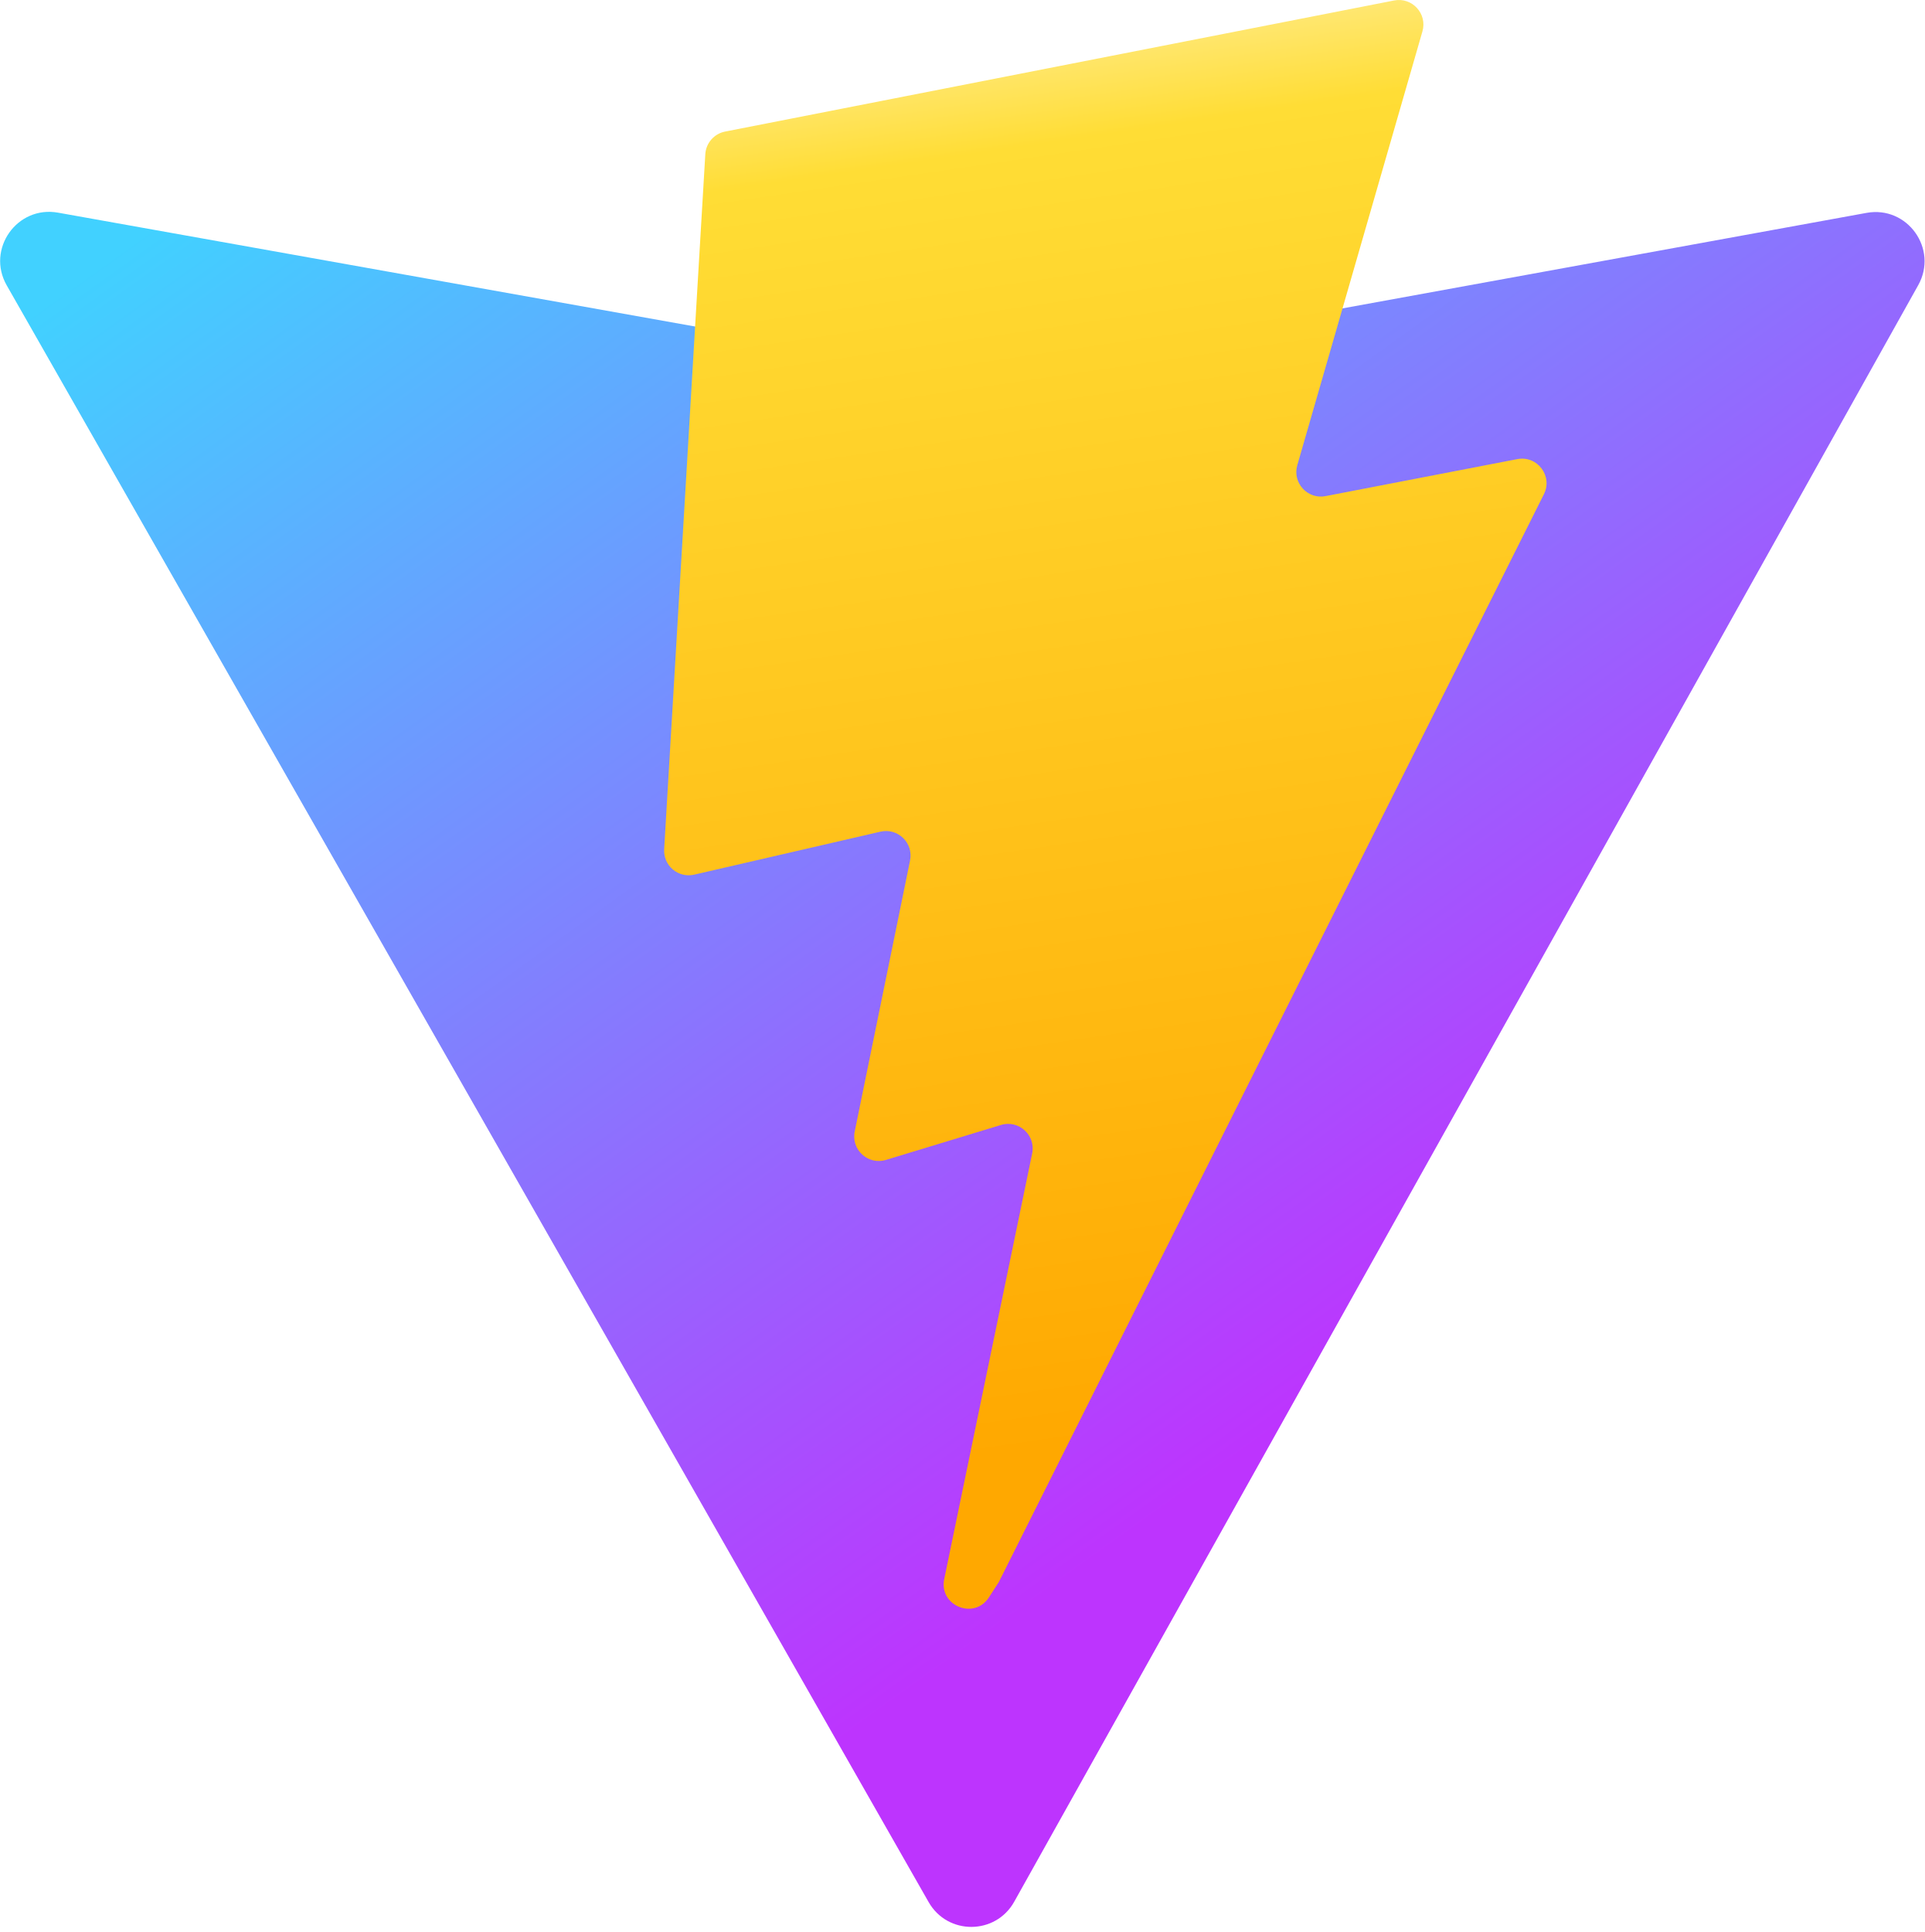
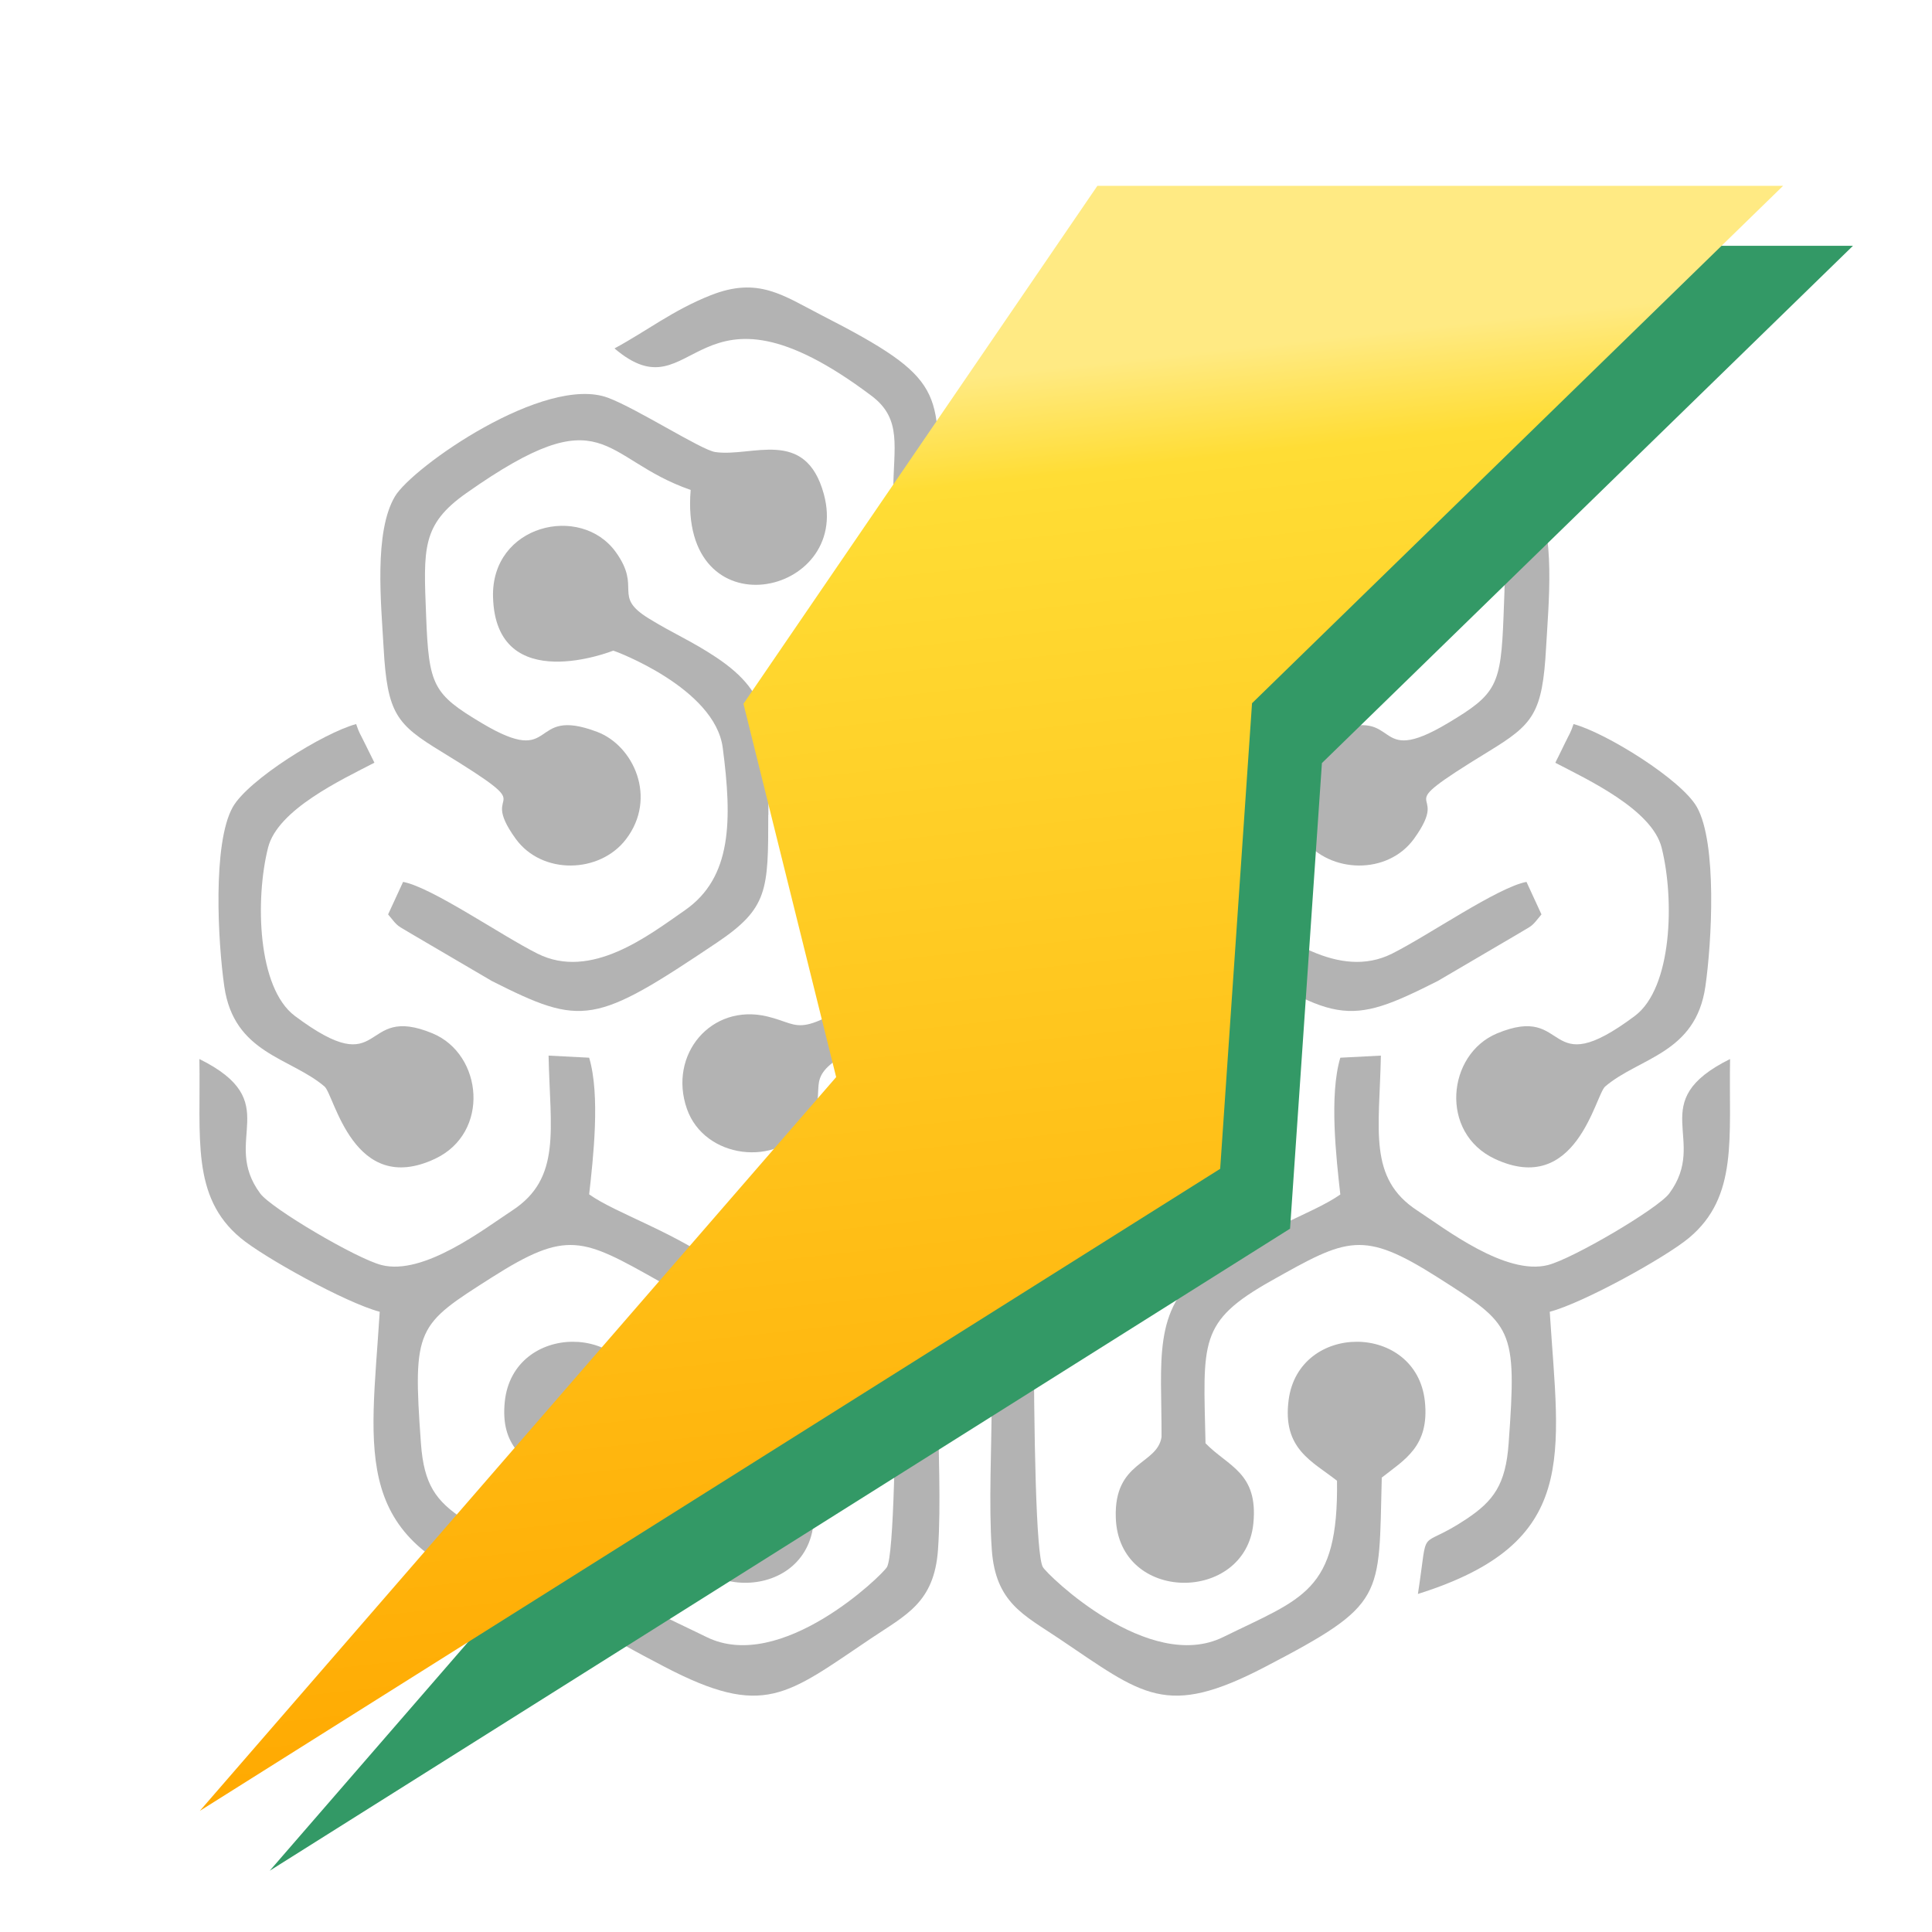
- <svg xmlns="http://www.w3.org/2000/svg" aria-hidden="true" role="img" class="iconify iconify--logos" width="31.88" height="32" preserveAspectRatio="xMidYMid meet" viewBox="0 0 256 257">
+ <svg xmlns="http://www.w3.org/2000/svg" xml:space="preserve" width="10.239mm" height="10.239mm" version="1.1" style="shape-rendering:geometricPrecision; text-rendering:geometricPrecision; image-rendering:optimizeQuality; fill-rule:evenodd; clip-rule:evenodd" viewBox="0 0 175.28 175.28">
  <defs>
-     <linearGradient id="IconifyId1813088fe1fbc01fb466" x1="-.828%" x2="57.636%" y1="7.652%" y2="78.411%">
-       <stop offset="0%" stop-color="#41D1FF" />
-       <stop offset="100%" stop-color="#BD34FE" />
-     </linearGradient>
-     <linearGradient id="IconifyId1813088fe1fbc01fb467" x1="43.376%" x2="50.316%" y1="2.242%" y2="89.03%">
-       <stop offset="0%" stop-color="#FFEA83" />
-       <stop offset="8.333%" stop-color="#FFDD35" />
-       <stop offset="100%" stop-color="#FFA800" />
+     <style type="text/css">
+    
+     .fil0 {fill:none}
+     .fil2 {fill:#339966}
+     .fil1 {fill:#B3B3B3}
+     .fil3 {fill:url(#id0)}
+    
+   </style>
+     <linearGradient id="id0" gradientUnits="userSpaceOnUse" x1="78.15" y1="35.28" x2="91.71" y2="158.75">
+       <stop offset="0" style="stop-opacity:1; stop-color:#FFEA83" />
+       <stop offset="0.078" style="stop-opacity:1; stop-color:#FFDD35" />
+       <stop offset="1" style="stop-opacity:1; stop-color:#FFA800" />
    </linearGradient>
  </defs>
-   <path fill="url(#IconifyId1813088fe1fbc01fb466)" d="M255.153 37.938L134.897 252.976c-2.483 4.44-8.862 4.466-11.382.048L.875 37.958c-2.746-4.814 1.371-10.646 6.827-9.67l120.385 21.517a6.537 6.537 0 0 0 2.322-.004l117.867-21.483c5.438-.991 9.574 4.796 6.877 9.62Z" />
-   <path fill="url(#IconifyId1813088fe1fbc01fb467)" d="M185.432.063L96.44 17.501a3.268 3.268 0 0 0-2.634 3.014l-5.474 92.456a3.268 3.268 0 0 0 3.997 3.378l24.777-5.718c2.318-.535 4.413 1.507 3.936 3.838l-7.361 36.047c-.495 2.426 1.782 4.5 4.151 3.78l15.304-4.649c2.372-.72 4.652 1.36 4.15 3.788l-11.698 56.621c-.732 3.542 3.979 5.473 5.943 2.437l1.313-2.028l72.516-144.72c1.215-2.423-.88-5.186-3.54-4.672l-25.505 4.922c-2.396.462-4.435-1.77-3.759-4.114l16.646-57.705c.677-2.35-1.37-4.583-3.769-4.113Z" />
+   <g id="图层_x0020_1">
+     <rect class="fil0" width="175.28" height="175.28" />
+     <g id="_2548394784016">
+       <path class="fil1" d="M125.34 134.07c2.05,-1.63 4.37,-2.82 3.93,-6.94 -0.77,-7.15 -11.44,-7.21 -12.36,-0.11 -0.58,4.44 2.14,5.55 4.39,7.32 0.14,10.1 -3.11,10.63 -10.32,14.18 -6.75,3.33 -15.98,-5.65 -16.37,-6.35 -1.24,-2.19 -0.79,-42.72 -0.52,-48.47 1.32,0.26 4.09,1.72 5.22,2.54 2.73,1.97 0.48,2.88 2.59,5.86 2.69,3.82 9.27,3.04 10.86,-1.5 1.72,-4.92 -2.21,-9.61 -7.3,-8.38 -3.43,0.82 -2.43,2.32 -11.37,-3.62 -0.32,-14.57 -0.03,-29.41 -0.05,-44.01 -0.01,-4 -0.85,-6.55 1.96,-8.67 16.3,-12.28 15.89,2.03 23.33,-4.31 -2.93,-1.58 -5.29,-3.46 -8.72,-4.82 -4.33,-1.72 -6.57,0.02 -10.07,1.81 -11.36,5.81 -10.6,6.86 -10.58,16.55l0.01 81.86c0,4.24 -0.28,9.47 0.01,13.58 0.34,4.82 2.92,5.93 6.07,8.05 7.68,5.16 9.7,7.29 18.72,2.59 11.01,-5.74 10.3,-6.2 10.59,-17.15z" />
+       <path class="fil1" d="M121.6 108.37c-2.46,1.75 -8,3.48 -12.36,6.82 -4.73,3.63 -3.83,8.29 -3.86,15.19 -0.41,2.55 -4.33,2.16 -4.15,7.32 0.26,7.79 11.76,7.76 12.48,0.52 0.46,-4.63 -2.3,-5.17 -4.34,-7.28 -0.2,-9.23 -0.67,-11.01 5.96,-14.74 6.91,-3.89 8.29,-4.64 15.12,-0.3 6.78,4.32 7.19,4.49 6.42,15.06 -0.27,3.75 -1.38,5.22 -3.84,6.86 -4.52,3.01 -3.38,0.22 -4.39,6.79 14.74,-4.63 12.79,-12.5 11.96,-25.6 3.08,-0.81 10.55,-4.96 12.63,-6.7 4.5,-3.75 3.6,-9.11 3.73,-16.23 -7.85,3.89 -1.88,7.29 -5.52,12.2 -1.02,1.37 -8.73,5.91 -11,6.49 -3.83,0.98 -9.3,-3.27 -11.85,-4.94 -4.5,-2.93 -3.44,-7.33 -3.31,-14.06l-3.68 0.19c-1.02,3.4 -0.37,9.1 0,12.41z" />
+       <path class="fil1" d="M112.41 44.45c8.22,-2.86 7.65,-8.66 20.34,0.28 4.08,2.87 3.9,5.02 3.66,11.14 -0.24,6.34 -0.62,7.09 -5.06,9.74 -7.01,4.18 -4.1,-1.62 -10.46,0.79 -3.31,1.25 -5.46,5.99 -2.62,9.73 2.38,3.13 7.63,3.27 10.02,-0.04 3.65,-5.06 -2.97,-1.96 6.74,-7.9 4.06,-2.48 4.91,-3.42 5.24,-9.47 0.22,-3.94 0.89,-10.44 -1.03,-13.68 -1.58,-2.66 -13.6,-11.1 -19.34,-8.95 -2.6,0.97 -8.45,4.73 -9.71,4.92 -3.31,0.5 -8.19,-2.29 -9.86,3.81 -2.55,9.32 13.16,12.67 12.08,-0.36z" />
+       <path class="fil1" d="M105.36 73.93c0,6.84 0.02,8.47 4.66,11.59 11.1,7.45 12.2,7.63 20.42,3.48l7.11 -4.17c1.58,-0.97 1.27,-0.6 2.3,-1.87l-1.36 -2.95c-2.58,0.47 -8.95,4.89 -12.2,6.51 -4.85,2.43 -10.06,-1.64 -13.37,-3.94 -4.28,-2.97 -4.29,-8.18 -3.43,-14.74 0.71,-5.43 9.81,-8.8 9.93,-8.81 0.01,0 10.66,4.27 10.91,-4.86 0.18,-6.57 -7.96,-8.5 -11.14,-4.08 -2.39,3.32 0.36,3.96 -2.99,6.02 -2.14,1.32 -3.93,2.07 -6.09,3.51 -5.27,3.51 -4.76,6.5 -4.76,14.31z" />
+       <path class="fil1" d="M141.1 69.2c2.9,1.51 8.77,4.23 9.65,7.7 1.18,4.69 0.97,12.72 -2.43,15.27 -8.37,6.26 -5.78,-1.22 -12.51,1.59 -4.54,1.9 -5.22,9.01 -0.21,11.37 7.42,3.49 9.13,-5.79 10.03,-6.56 3.1,-2.64 8.21,-2.97 9.09,-9.07 0.58,-4.01 1.08,-13 -0.77,-16.28 -1.4,-2.48 -8.21,-6.72 -11.19,-7.53 -0.3,0.88 -0.35,0.84 -0.73,1.63l-0.68 1.39c-0.07,0.13 -0.17,0.33 -0.24,0.49z" />
+       <path class="fil1" d="M49.73 134.07c-2.05,-1.63 -4.37,-2.82 -3.93,-6.94 0.77,-7.15 11.44,-7.21 12.37,-0.11 0.58,4.44 -2.14,5.55 -4.39,7.32 -0.14,10.1 3.11,10.63 10.32,14.18 6.75,3.33 15.98,-5.65 16.37,-6.35 1.24,-2.19 0.79,-42.72 0.52,-48.47 -1.32,0.26 -4.09,1.72 -5.22,2.54 -2.74,1.97 -0.48,2.88 -2.59,5.86 -2.69,3.82 -9.27,3.04 -10.86,-1.5 -1.72,-4.92 2.21,-9.61 7.3,-8.38 3.43,0.82 2.43,2.32 11.37,-3.62 0.32,-14.57 0.03,-29.41 0.05,-44.01 0.01,-4 0.85,-6.55 -1.96,-8.67 -16.3,-12.28 -15.89,2.03 -23.33,-4.31 2.93,-1.58 5.29,-3.46 8.72,-4.82 4.33,-1.72 6.58,0.02 10.07,1.81 11.36,5.81 10.6,6.86 10.58,16.55l-0.01 81.86c0,4.24 0.28,9.47 -0.01,13.58 -0.34,4.82 -2.92,5.93 -6.07,8.05 -7.68,5.16 -9.7,7.29 -18.72,2.59 -11.01,-5.74 -10.3,-6.2 -10.59,-17.15z" />
+       <path class="fil1" d="M53.47 108.37c2.46,1.75 8,3.48 12.36,6.82 4.73,3.63 3.83,8.29 3.86,15.19 0.41,2.55 4.33,2.16 4.15,7.32 -0.26,7.79 -11.77,7.76 -12.49,0.52 -0.46,-4.63 2.3,-5.17 4.34,-7.28 0.2,-9.23 0.67,-11.01 -5.96,-14.74 -6.91,-3.89 -8.29,-4.64 -15.12,-0.3 -6.78,4.32 -7.19,4.49 -6.42,15.06 0.27,3.75 1.38,5.22 3.84,6.86 4.52,3.01 3.39,0.22 4.39,6.79 -14.74,-4.63 -12.79,-12.5 -11.97,-25.6 -3.08,-0.81 -10.55,-4.96 -12.63,-6.7 -4.5,-3.75 -3.6,-9.11 -3.73,-16.23 7.85,3.89 1.88,7.29 5.52,12.2 1.02,1.37 8.73,5.91 11,6.49 3.83,0.98 9.3,-3.27 11.85,-4.94 4.5,-2.93 3.45,-7.33 3.31,-14.06l3.68 0.19c1.02,3.4 0.37,9.1 -0,12.41z" />
+       <path class="fil1" d="M62.66 44.45c-8.22,-2.86 -7.65,-8.66 -20.34,0.28 -4.08,2.87 -3.9,5.02 -3.66,11.14 0.24,6.34 0.62,7.09 5.06,9.74 7.01,4.18 4.1,-1.62 10.46,0.79 3.31,1.25 5.47,5.99 2.62,9.73 -2.38,3.13 -7.63,3.27 -10.02,-0.04 -3.65,-5.06 2.97,-1.96 -6.74,-7.9 -4.06,-2.48 -4.91,-3.42 -5.24,-9.47 -0.22,-3.94 -0.89,-10.44 1.03,-13.68 1.58,-2.66 13.6,-11.1 19.34,-8.95 2.6,0.97 8.45,4.73 9.71,4.92 3.31,0.5 8.19,-2.29 9.86,3.81 2.55,9.32 -13.16,12.67 -12.08,-0.36z" />
+       <path class="fil1" d="M69.7 73.93c-0,6.84 -0.02,8.47 -4.66,11.59 -11.09,7.45 -12.2,7.63 -20.42,3.48l-7.11 -4.17c-1.58,-0.97 -1.27,-0.6 -2.3,-1.87l1.36 -2.95c2.58,0.47 8.95,4.89 12.2,6.51 4.85,2.43 10.06,-1.64 13.37,-3.94 4.28,-2.97 4.29,-8.18 3.43,-14.74 -0.71,-5.43 -9.82,-8.8 -9.93,-8.81 -0.01,0 -10.66,4.27 -10.91,-4.86 -0.18,-6.57 7.96,-8.5 11.14,-4.08 2.39,3.32 -0.36,3.96 2.99,6.02 2.13,1.32 3.93,2.07 6.09,3.51 5.27,3.51 4.76,6.5 4.76,14.31z" />
+       <path class="fil1" d="M33.96 69.2c-2.9,1.51 -8.77,4.23 -9.64,7.7 -1.18,4.69 -0.97,12.72 2.43,15.27 8.37,6.26 5.78,-1.22 12.51,1.59 4.54,1.9 5.23,9.01 0.21,11.37 -7.42,3.49 -9.13,-5.79 -10.03,-6.56 -3.1,-2.64 -8.21,-2.97 -9.09,-9.07 -0.58,-4.01 -1.08,-13 0.77,-16.28 1.4,-2.48 8.21,-6.72 11.19,-7.53 0.3,0.88 0.35,0.84 0.73,1.63l0.69 1.39c0.06,0.13 0.17,0.33 0.24,0.49z" />
+     </g>
+     <polygon class="fil2" points="115.41,22.3 168.11,22.3 119.93,69.23 117.04,111.47 24.47,169.72 82.2,103.16 73.79,69.28 " />
+     <polygon class="fil3" points="99.56,16.86 161.77,16.86 113.59,63.8 110.7,106.04 18.13,164.29 75.86,97.72 67.45,63.85 " />
+   </g>
</svg>
